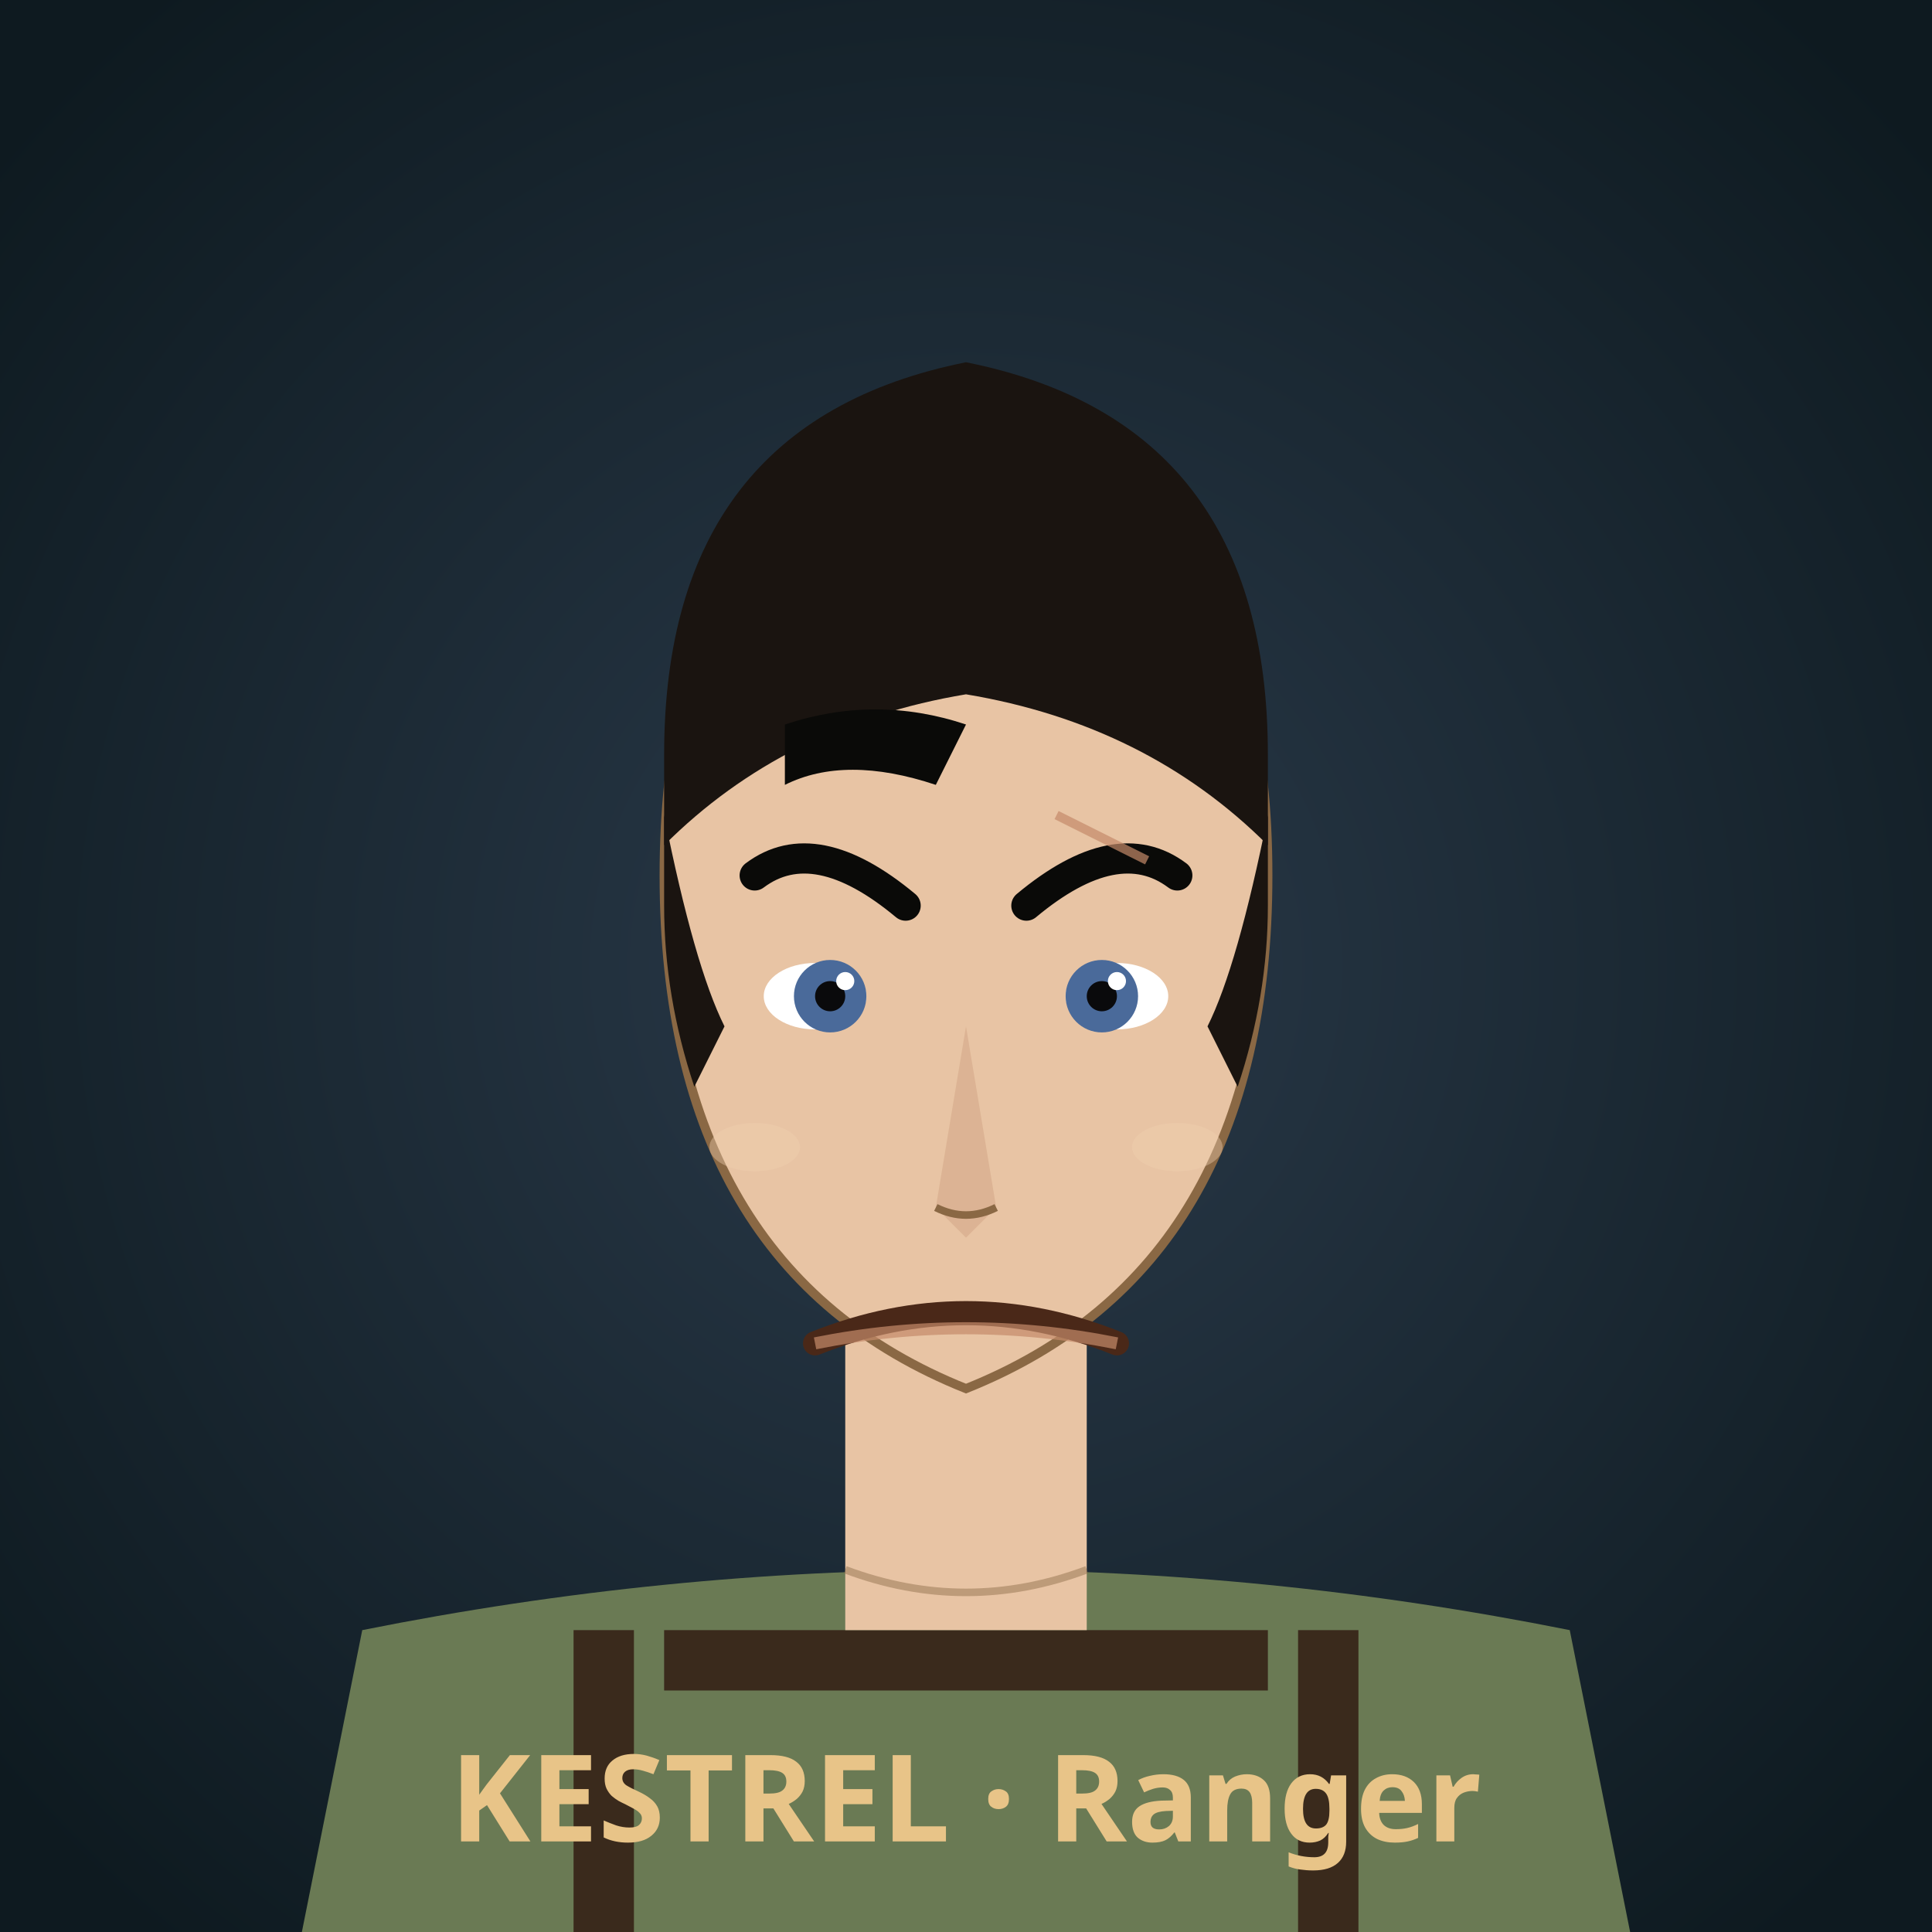
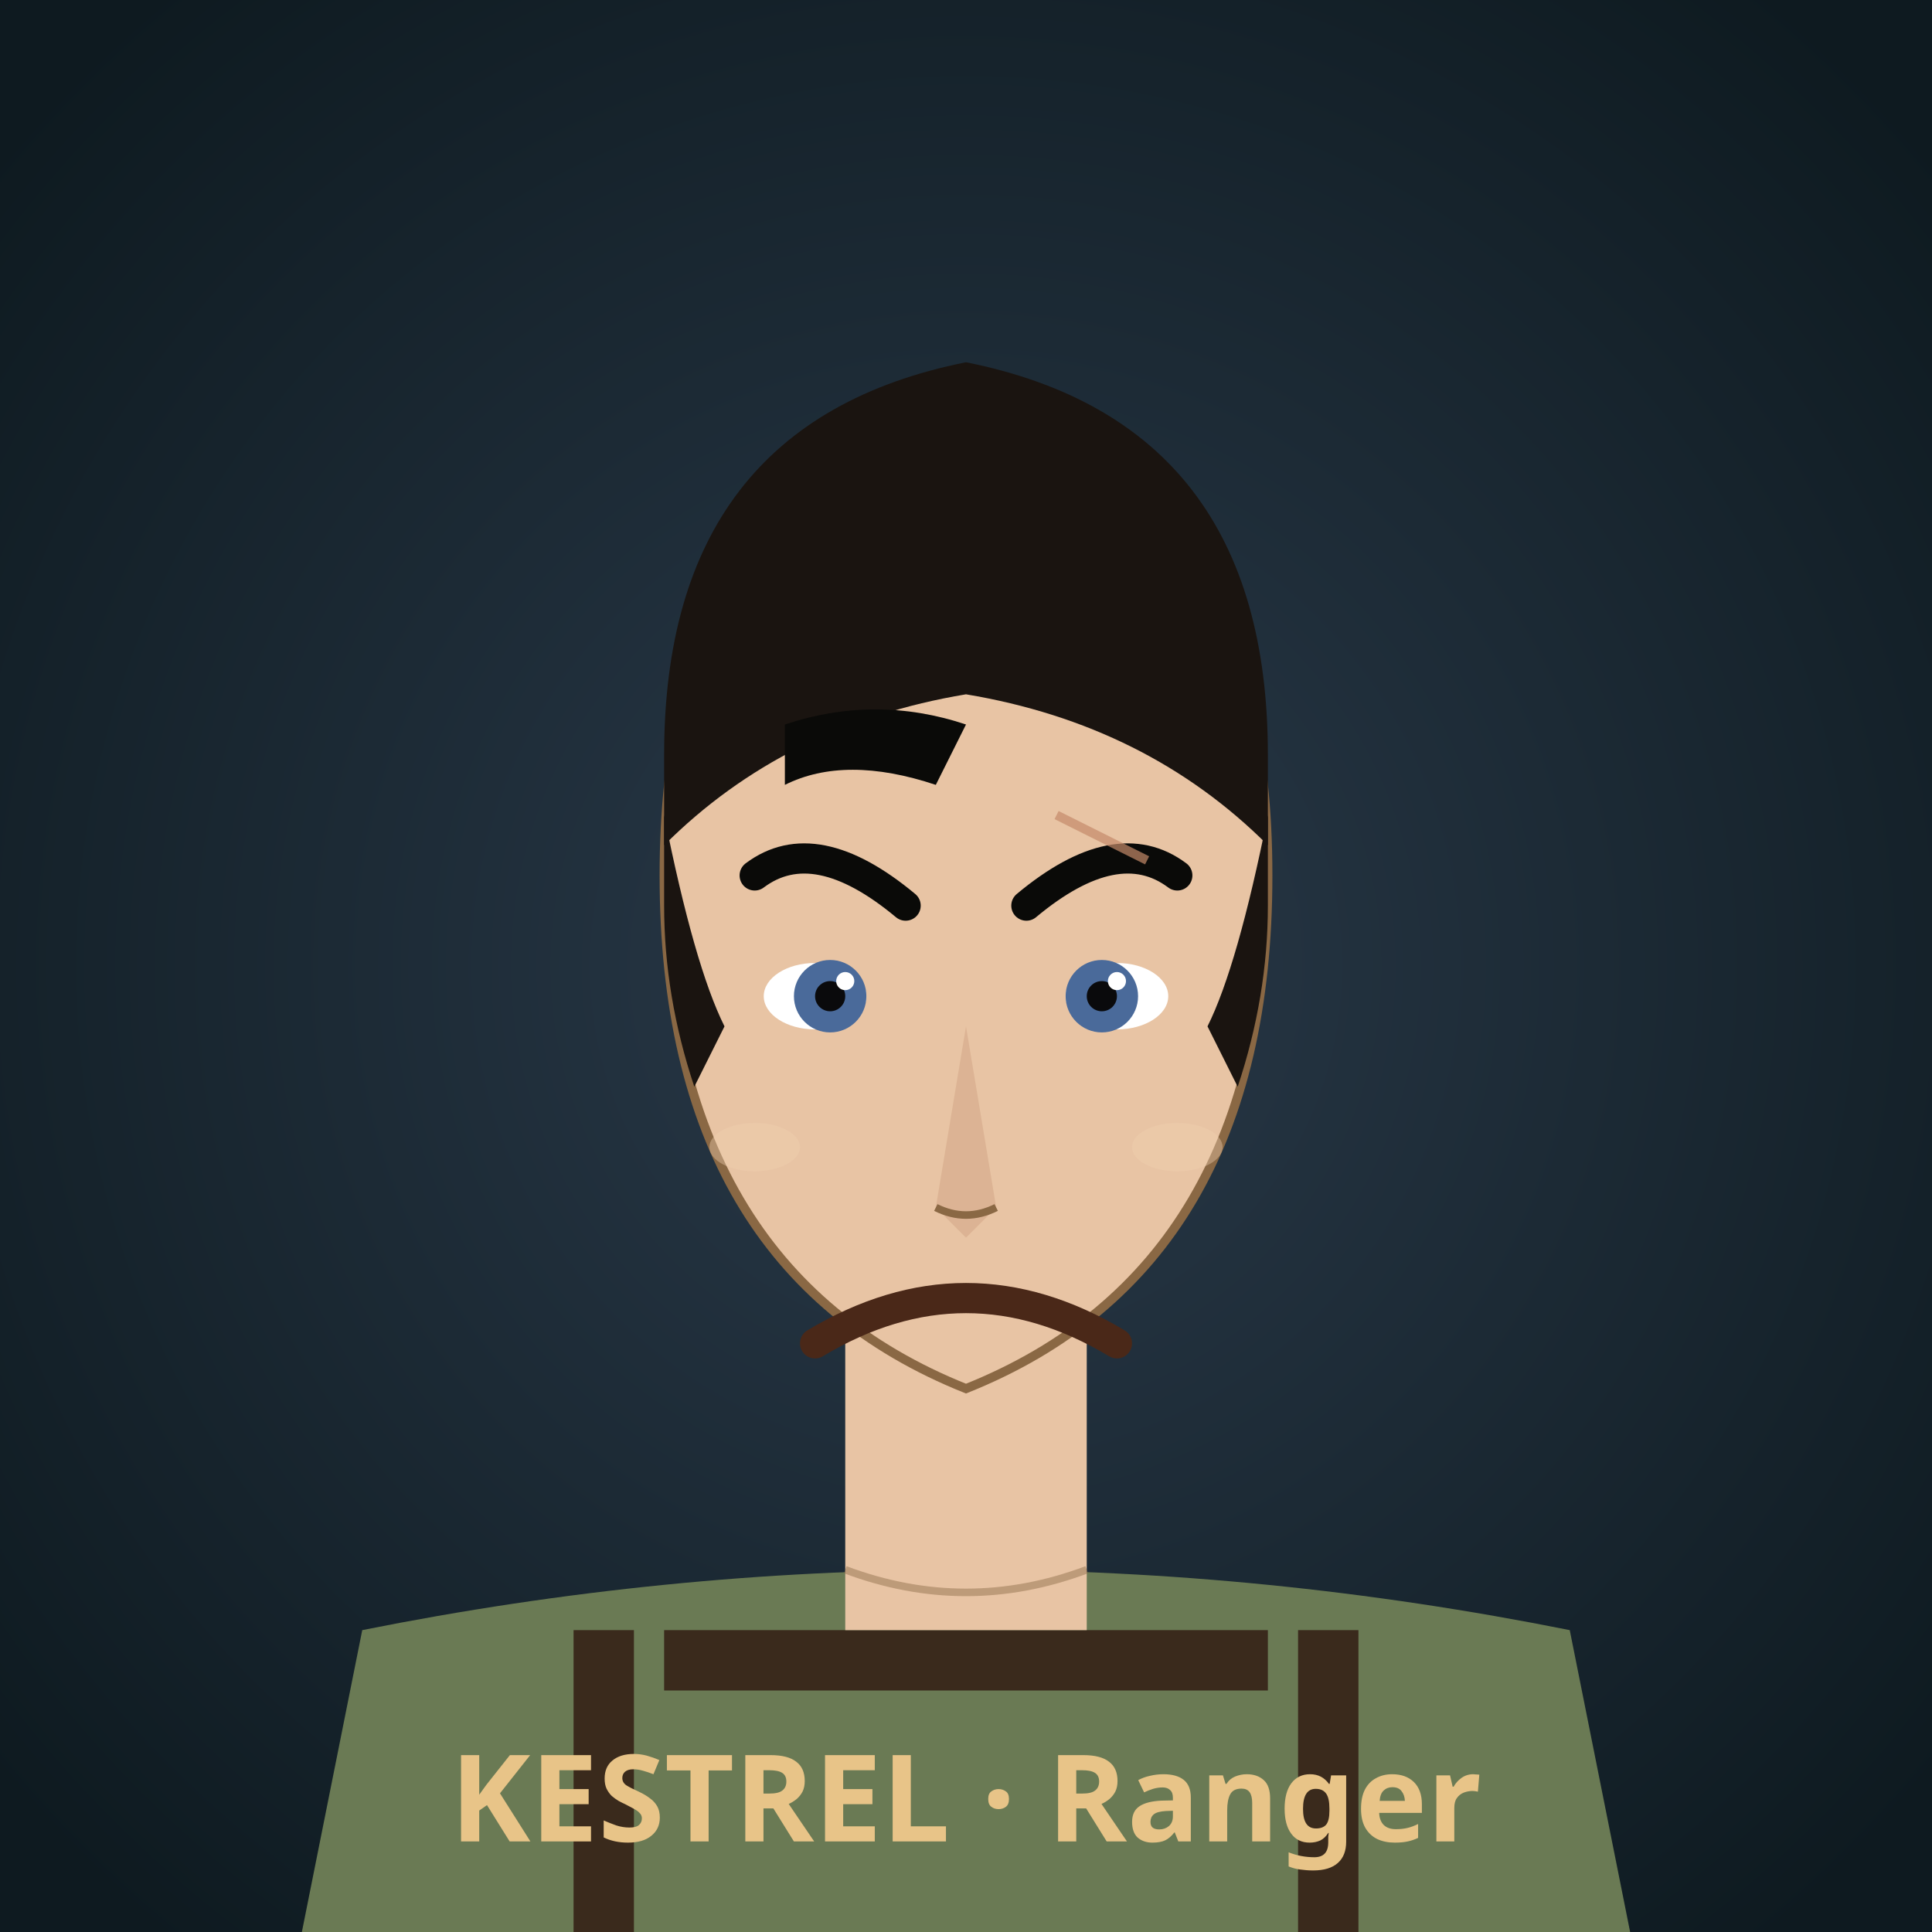
<svg xmlns="http://www.w3.org/2000/svg" viewBox="0 0 128 128" width="128" height="128">
  <defs>
    <radialGradient id="bg-kestrel" cx="50%" cy="50%" r="65%">
      <stop offset="0%" stop-color="#2a3a4a" />
      <stop offset="100%" stop-color="#0e1a20" />
    </radialGradient>
  </defs>
  <rect width="128" height="128" fill="url(#bg-kestrel)" />
  <path d="M 20 128 L 24 108 Q 64 100 104 108 L 108 128 Z" fill="#6a7a54" />
  <rect x="44" y="108" width="40" height="4" fill="#3a2a1c" />
  <rect x="38" y="108" width="4" height="20" fill="#3a2a1c" />
  <rect x="86" y="108" width="4" height="20" fill="#3a2a1c" />
  <rect x="56" y="88" width="16" height="20" fill="#e8c4a4" />
  <path d="M 56 104 Q 64 107 72 104" stroke="#8a6844" stroke-width="0.5" fill="none" opacity="0.45" />
  <path d="M 44 58 Q 44 32 64 28 Q 84 32 84 58 Q 84 84 64 92 Q 44 84 44 58 Z" fill="#e8c4a4" stroke="#8a6844" stroke-width="0.6" />
  <path d="M 44 50 Q 44 28 64 24 Q 84 28 84 50 L 84 56 Q 76 48 64 46 Q 52 48 44 56 Z" fill="#1a1410" />
  <path d="M 44 54 Q 46 64 48 68 L 46 72 Q 44 66 44 60 Z" fill="#1a1410" />
  <path d="M 84 54 Q 82 64 80 68 L 82 72 Q 84 66 84 60 Z" fill="#1a1410" />
  <path d="M 52 48 Q 58 46 64 48 L 62 52 Q 56 50 52 52 Z" fill="#0a0a08" />
  <path d="M 50 58 Q 54 55 60 60" stroke="#0a0a08" stroke-width="2" stroke-linecap="round" fill="none" />
  <path d="M 68 60 Q 74 55 78 58" stroke="#0a0a08" stroke-width="2" stroke-linecap="round" fill="none" />
  <ellipse cx="54" cy="66" rx="3.4" ry="2.2" fill="#ffffff" />
  <ellipse cx="74" cy="66" rx="3.4" ry="2.2" fill="#ffffff" />
  <circle cx="55" cy="66" r="2.4" fill="#4a6a9a" />
  <circle cx="73" cy="66" r="2.4" fill="#4a6a9a" />
  <circle cx="55" cy="66" r="1" fill="#0a0a0c" />
  <circle cx="73" cy="66" r="1" fill="#0a0a0c" />
  <circle cx="56" cy="65" r="0.6" fill="#ffffff" />
  <circle cx="74" cy="65" r="0.6" fill="#ffffff" />
  <path d="M 64 68 L 62 80 L 64 82 L 66 80 Z" fill="#d4a888" opacity="0.6" />
  <path d="M 62 80 Q 64 81 66 80" stroke="#8a6844" stroke-width="0.5" fill="none" />
-   <path d="M 54 89 Q 64 85 74 89" stroke="#4a2818" stroke-width="1.6" fill="none" stroke-linecap="round" />
-   <path d="M 54 89 Q 64 87 74 89" stroke="#c48a6a" stroke-width="0.8" fill="none" opacity="0.7" />
+   <path d="M 54 89 Q 64 83 74 89" stroke="#4a2818" stroke-width="2" fill="none" stroke-linecap="round" />
  <ellipse cx="50" cy="76" rx="3" ry="1.6" fill="#f0d0b0" opacity="0.4" />
  <ellipse cx="78" cy="76" rx="3" ry="1.6" fill="#f0d0b0" opacity="0.4" />
  <line x1="70" y1="54" x2="76" y2="57" stroke="#c48a6a" stroke-width="0.6" opacity="0.7" />
  <text x="64" y="122" text-anchor="middle" font-family="system-ui" font-size="8" fill="#e8c488" font-weight="bold">KESTREL · Ranger</text>
</svg>
